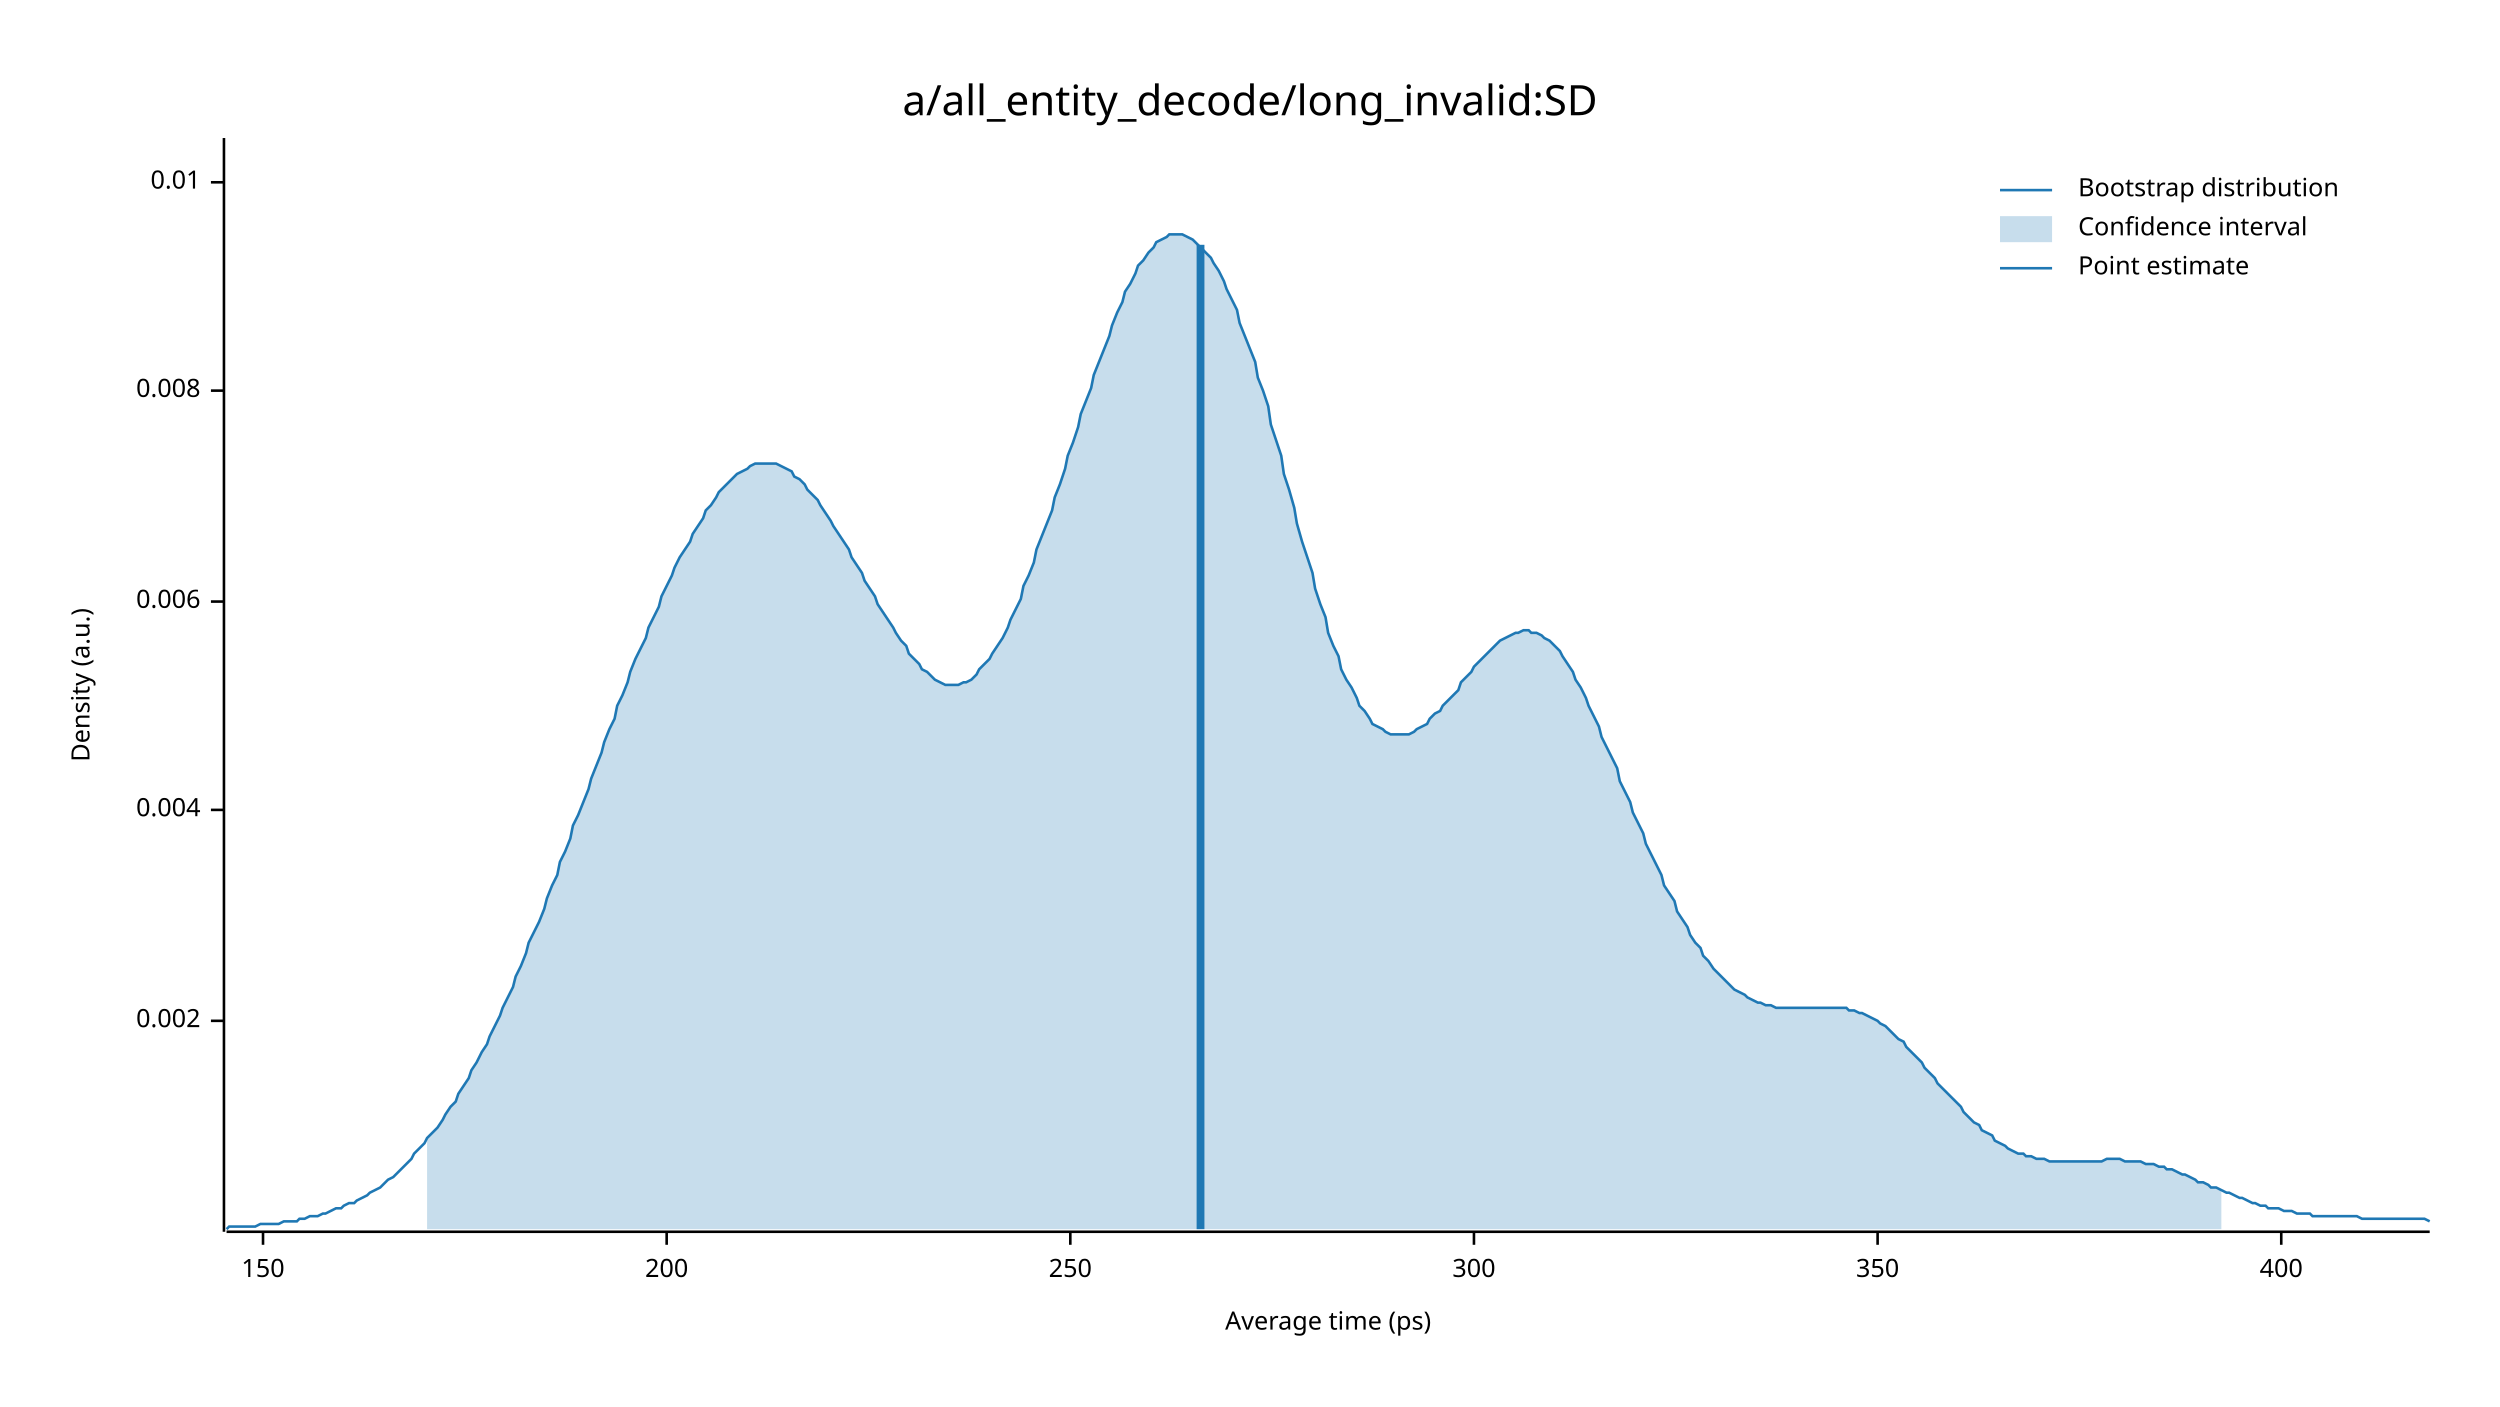
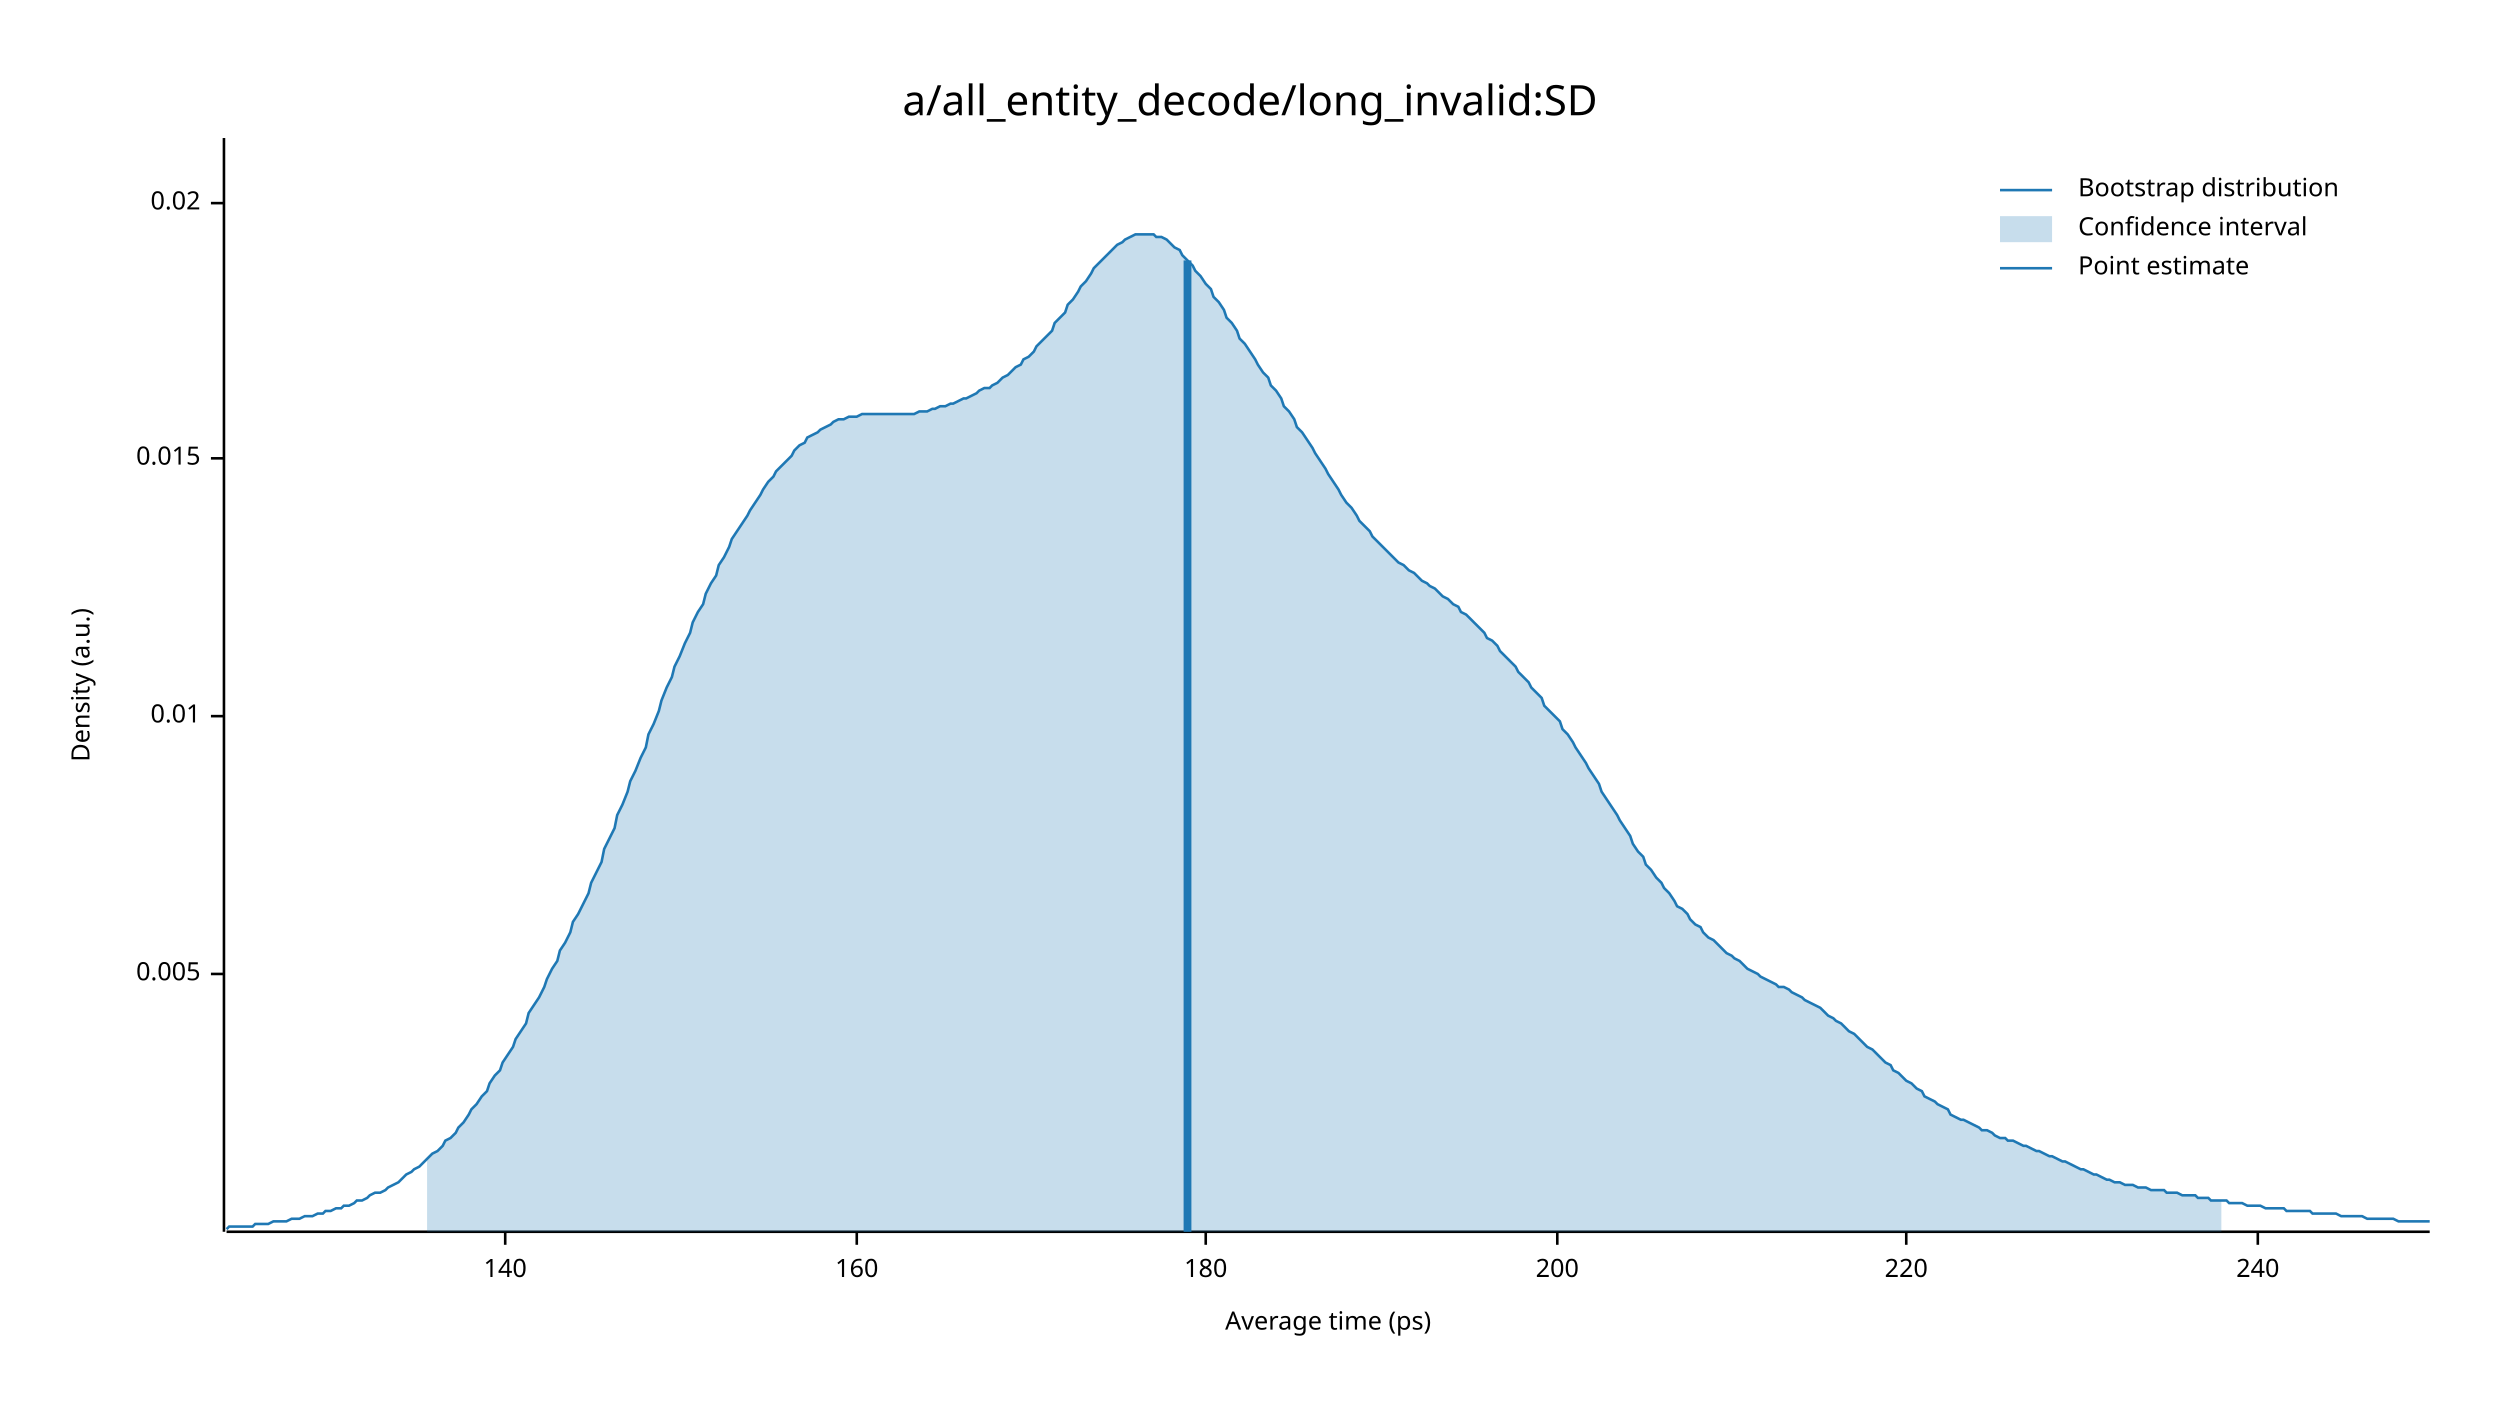
<svg xmlns="http://www.w3.org/2000/svg" width="960" height="540" viewBox="0 0 960 540">
  <text x="480" y="32" dy="0.76em" text-anchor="middle" font-family="sans-serif" font-size="16.129" opacity="1" fill="#000000">
a/all_entity_decode/long_invalid:SD
</text>
  <text x="27" y="263" dy="0.76em" text-anchor="middle" font-family="sans-serif" font-size="9.677" opacity="1" fill="#000000" transform="rotate(270, 27, 263)">
Density (a.u.)
</text>
  <text x="510" y="513" dy="-0.5ex" text-anchor="middle" font-family="sans-serif" font-size="9.677" opacity="1" fill="#000000">
Average time (ps)
</text>
  <polyline fill="none" opacity="1" stroke="#000000" stroke-width="1" points="86,53 86,473 " />
-   <text x="77" y="392" dy="0.5ex" text-anchor="end" font-family="sans-serif" font-size="9.677" opacity="1" fill="#000000">
- 0.002
+   <text x="77" y="374" dy="0.5ex" text-anchor="end" font-family="sans-serif" font-size="9.677" opacity="1" fill="#000000">
+ 0.005
</text>
-   <polyline fill="none" opacity="1" stroke="#000000" stroke-width="1" points="81,392 86,392 " />
-   <text x="77" y="311" dy="0.5ex" text-anchor="end" font-family="sans-serif" font-size="9.677" opacity="1" fill="#000000">
- 0.004
- </text>
-   <polyline fill="none" opacity="1" stroke="#000000" stroke-width="1" points="81,311 86,311 " />
-   <text x="77" y="231" dy="0.5ex" text-anchor="end" font-family="sans-serif" font-size="9.677" opacity="1" fill="#000000">
- 0.006
- </text>
-   <polyline fill="none" opacity="1" stroke="#000000" stroke-width="1" points="81,231 86,231 " />
-   <text x="77" y="150" dy="0.5ex" text-anchor="end" font-family="sans-serif" font-size="9.677" opacity="1" fill="#000000">
- 0.008
- </text>
-   <polyline fill="none" opacity="1" stroke="#000000" stroke-width="1" points="81,150 86,150 " />
-   <text x="77" y="70" dy="0.5ex" text-anchor="end" font-family="sans-serif" font-size="9.677" opacity="1" fill="#000000">
+   <polyline fill="none" opacity="1" stroke="#000000" stroke-width="1" points="81,374 86,374 " />
+   <text x="77" y="275" dy="0.5ex" text-anchor="end" font-family="sans-serif" font-size="9.677" opacity="1" fill="#000000">
0.01
</text>
-   <polyline fill="none" opacity="1" stroke="#000000" stroke-width="1" points="81,70 86,70 " />
+   <polyline fill="none" opacity="1" stroke="#000000" stroke-width="1" points="81,275 86,275 " />
+   <text x="77" y="176" dy="0.5ex" text-anchor="end" font-family="sans-serif" font-size="9.677" opacity="1" fill="#000000">
+ 0.015
+ </text>
+   <polyline fill="none" opacity="1" stroke="#000000" stroke-width="1" points="81,176 86,176 " />
+   <text x="77" y="78" dy="0.5ex" text-anchor="end" font-family="sans-serif" font-size="9.677" opacity="1" fill="#000000">
+ 0.02
+ </text>
+   <polyline fill="none" opacity="1" stroke="#000000" stroke-width="1" points="81,78 86,78 " />
  <polyline fill="none" opacity="1" stroke="#000000" stroke-width="1" points="87,473 933,473 " />
-   <text x="101" y="483" dy="0.76em" text-anchor="middle" font-family="sans-serif" font-size="9.677" opacity="1" fill="#000000">
- 150
+   <text x="194" y="483" dy="0.76em" text-anchor="middle" font-family="sans-serif" font-size="9.677" opacity="1" fill="#000000">
+ 140
</text>
-   <polyline fill="none" opacity="1" stroke="#000000" stroke-width="1" points="101,473 101,478 " />
-   <text x="256" y="483" dy="0.76em" text-anchor="middle" font-family="sans-serif" font-size="9.677" opacity="1" fill="#000000">
+   <polyline fill="none" opacity="1" stroke="#000000" stroke-width="1" points="194,473 194,478 " />
+   <text x="329" y="483" dy="0.76em" text-anchor="middle" font-family="sans-serif" font-size="9.677" opacity="1" fill="#000000">
+ 160
+ </text>
+   <polyline fill="none" opacity="1" stroke="#000000" stroke-width="1" points="329,473 329,478 " />
+   <text x="463" y="483" dy="0.76em" text-anchor="middle" font-family="sans-serif" font-size="9.677" opacity="1" fill="#000000">
+ 180
+ </text>
+   <polyline fill="none" opacity="1" stroke="#000000" stroke-width="1" points="463,473 463,478 " />
+   <text x="598" y="483" dy="0.76em" text-anchor="middle" font-family="sans-serif" font-size="9.677" opacity="1" fill="#000000">
200
</text>
-   <polyline fill="none" opacity="1" stroke="#000000" stroke-width="1" points="256,473 256,478 " />
-   <text x="411" y="483" dy="0.76em" text-anchor="middle" font-family="sans-serif" font-size="9.677" opacity="1" fill="#000000">
- 250
+   <polyline fill="none" opacity="1" stroke="#000000" stroke-width="1" points="598,473 598,478 " />
+   <text x="732" y="483" dy="0.76em" text-anchor="middle" font-family="sans-serif" font-size="9.677" opacity="1" fill="#000000">
+ 220
</text>
-   <polyline fill="none" opacity="1" stroke="#000000" stroke-width="1" points="411,473 411,478 " />
-   <text x="566" y="483" dy="0.76em" text-anchor="middle" font-family="sans-serif" font-size="9.677" opacity="1" fill="#000000">
- 300
+   <polyline fill="none" opacity="1" stroke="#000000" stroke-width="1" points="732,473 732,478 " />
+   <text x="867" y="483" dy="0.76em" text-anchor="middle" font-family="sans-serif" font-size="9.677" opacity="1" fill="#000000">
+ 240
</text>
-   <polyline fill="none" opacity="1" stroke="#000000" stroke-width="1" points="566,473 566,478 " />
-   <text x="721" y="483" dy="0.76em" text-anchor="middle" font-family="sans-serif" font-size="9.677" opacity="1" fill="#000000">
- 350
- </text>
-   <polyline fill="none" opacity="1" stroke="#000000" stroke-width="1" points="721,473 721,478 " />
-   <text x="876" y="483" dy="0.76em" text-anchor="middle" font-family="sans-serif" font-size="9.677" opacity="1" fill="#000000">
- 400
- </text>
-   <polyline fill="none" opacity="1" stroke="#000000" stroke-width="1" points="876,473 876,478 " />
-   <polyline fill="none" opacity="1" stroke="#1F78B4" stroke-width="1" points="87,472 88,471 90,471 92,471 93,471 95,471 97,471 98,471 100,470 102,470 103,470 105,470 107,470 109,469 110,469 112,469 114,469 115,468 117,468 119,467 120,467 122,467 124,466 125,466 127,465 129,464 131,464 132,463 134,462 136,462 137,461 139,460 141,459 142,458 144,457 146,456 148,454 149,453 151,452 153,450 154,449 156,447 158,445 159,443 161,441 163,439 164,437 166,435 168,433 170,430 171,428 173,425 175,423 176,420 178,417 180,414 181,411 183,408 185,404 187,401 188,398 190,394 192,390 193,387 195,383 197,379 198,375 200,371 202,366 203,362 205,358 207,354 209,349 210,345 212,340 214,336 215,331 217,327 219,322 220,317 222,313 224,308 226,303 227,299 229,294 231,289 232,285 234,280 236,276 237,271 239,267 241,262 242,258 244,253 246,249 248,245 249,241 251,237 253,233 254,229 256,225 258,221 259,218 261,214 263,211 265,208 266,205 268,202 270,199 271,196 273,194 275,191 276,189 278,187 280,185 281,184 283,182 285,181 287,180 288,179 290,178 292,178 293,178 295,178 297,178 298,178 300,179 302,180 304,181 305,183 307,184 309,186 310,188 312,190 314,192 315,194 317,197 319,200 320,202 322,205 324,208 326,211 327,214 329,217 331,220 332,223 334,226 336,229 337,232 339,235 341,238 343,241 344,243 346,246 348,248 349,251 351,253 353,255 354,257 356,258 358,260 359,261 361,262 363,263 365,263 366,263 368,263 370,262 371,262 373,261 375,259 376,257 378,255 380,253 381,251 383,248 385,245 387,241 388,238 390,234 392,230 393,225 395,221 397,216 398,211 400,206 402,201 404,196 405,191 407,186 409,180 410,175 412,170 414,164 415,159 417,154 419,149 420,144 422,139 424,134 426,129 427,125 429,120 431,116 432,112 434,109 436,105 437,102 439,100 441,97 443,95 444,93 446,92 448,91 449,90 451,90 453,90 454,90 456,91 458,92 459,93 461,95 463,97 465,99 466,101 468,104 470,108 471,111 473,115 475,119 476,124 478,129 480,134 482,139 483,145 485,150 487,156 488,163 490,169 492,175 493,182 495,188 497,195 498,201 500,208 502,214 504,220 505,226 507,232 509,237 510,243 512,248 514,252 515,257 517,261 519,264 521,268 522,271 524,273 526,276 527,278 529,279 531,280 532,281 534,282 536,282 537,282 539,282 541,282 543,281 544,280 546,279 548,278 549,276 551,274 553,273 554,271 556,269 558,267 560,265 561,262 563,260 565,258 566,256 568,254 570,252 571,251 573,249 575,247 576,246 578,245 580,244 582,243 583,243 585,242 587,242 588,243 590,243 592,244 593,245 595,246 597,248 599,250 600,252 602,255 604,258 605,261 607,264 609,268 610,271 612,275 614,279 615,283 617,287 619,291 621,295 622,300 624,304 626,308 627,312 629,316 631,320 632,324 634,328 636,332 638,336 639,340 641,343 643,346 644,350 646,353 648,356 649,359 651,362 653,364 654,367 656,369 658,372 660,374 661,375 663,377 665,379 666,380 668,381 670,382 671,383 673,384 675,385 676,385 678,386 680,386 682,387 683,387 685,387 687,387 688,387 690,387 692,387 693,387 695,387 697,387 699,387 700,387 702,387 704,387 705,387 707,387 709,387 710,388 712,388 714,389 715,389 717,390 719,391 721,392 722,393 724,394 726,396 727,397 729,399 731,400 732,402 734,404 736,406 738,408 739,410 741,412 743,414 744,416 746,418 748,420 749,421 751,423 753,425 754,427 756,429 758,431 760,432 761,434 763,435 765,436 766,438 768,439 770,440 771,441 773,442 775,443 777,443 778,444 780,444 782,445 783,445 785,445 787,446 788,446 790,446 792,446 793,446 795,446 797,446 799,446 800,446 802,446 804,446 805,446 807,446 809,445 810,445 812,445 814,445 816,446 817,446 819,446 821,446 822,446 824,447 826,447 827,447 829,448 831,448 832,449 834,449 836,450 838,451 839,451 841,452 843,453 844,454 846,454 848,455 849,456 851,456 853,457 855,458 856,458 858,459 860,460 861,460 863,461 865,462 866,462 868,463 870,463 871,464 873,464 875,464 877,465 878,465 880,465 882,466 883,466 885,466 887,466 888,467 890,467 892,467 894,467 895,467 897,467 899,467 900,467 902,467 904,467 905,467 907,468 909,468 910,468 912,468 914,468 916,468 917,468 919,468 921,468 922,468 924,468 926,468 927,468 929,468 931,468 933,469 " />
-   <polygon opacity="0.25" fill="#1F78B4" points="164,437 166,435 168,433 170,430 171,428 173,425 175,423 176,420 178,417 180,414 181,411 183,408 185,404 187,401 188,398 190,394 192,390 193,387 195,383 197,379 198,375 200,371 202,366 203,362 205,358 207,354 209,349 210,345 212,340 214,336 215,331 217,327 219,322 220,317 222,313 224,308 226,303 227,299 229,294 231,289 232,285 234,280 236,276 237,271 239,267 241,262 242,258 244,253 246,249 248,245 249,241 251,237 253,233 254,229 256,225 258,221 259,218 261,214 263,211 265,208 266,205 268,202 270,199 271,196 273,194 275,191 276,189 278,187 280,185 281,184 283,182 285,181 287,180 288,179 290,178 292,178 293,178 295,178 297,178 298,178 300,179 302,180 304,181 305,183 307,184 309,186 310,188 312,190 314,192 315,194 317,197 319,200 320,202 322,205 324,208 326,211 327,214 329,217 331,220 332,223 334,226 336,229 337,232 339,235 341,238 343,241 344,243 346,246 348,248 349,251 351,253 353,255 354,257 356,258 358,260 359,261 361,262 363,263 365,263 366,263 368,263 370,262 371,262 373,261 375,259 376,257 378,255 380,253 381,251 383,248 385,245 387,241 388,238 390,234 392,230 393,225 395,221 397,216 398,211 400,206 402,201 404,196 405,191 407,186 409,180 410,175 412,170 414,164 415,159 417,154 419,149 420,144 422,139 424,134 426,129 427,125 429,120 431,116 432,112 434,109 436,105 437,102 439,100 441,97 443,95 444,93 446,92 448,91 449,90 451,90 453,90 454,90 456,91 458,92 459,93 461,95 463,97 465,99 466,101 468,104 470,108 471,111 473,115 475,119 476,124 478,129 480,134 482,139 483,145 485,150 487,156 488,163 490,169 492,175 493,182 495,188 497,195 498,201 500,208 502,214 504,220 505,226 507,232 509,237 510,243 512,248 514,252 515,257 517,261 519,264 521,268 522,271 524,273 526,276 527,278 529,279 531,280 532,281 534,282 536,282 537,282 539,282 541,282 543,281 544,280 546,279 548,278 549,276 551,274 553,273 554,271 556,269 558,267 560,265 561,262 563,260 565,258 566,256 568,254 570,252 571,251 573,249 575,247 576,246 578,245 580,244 582,243 583,243 585,242 587,242 588,243 590,243 592,244 593,245 595,246 597,248 599,250 600,252 602,255 604,258 605,261 607,264 609,268 610,271 612,275 614,279 615,283 617,287 619,291 621,295 622,300 624,304 626,308 627,312 629,316 631,320 632,324 634,328 636,332 638,336 639,340 641,343 643,346 644,350 646,353 648,356 649,359 651,362 653,364 654,367 656,369 658,372 660,374 661,375 663,377 665,379 666,380 668,381 670,382 671,383 673,384 675,385 676,385 678,386 680,386 682,387 683,387 685,387 687,387 688,387 690,387 692,387 693,387 695,387 697,387 699,387 700,387 702,387 704,387 705,387 707,387 709,387 710,388 712,388 714,389 715,389 717,390 719,391 721,392 722,393 724,394 726,396 727,397 729,399 731,400 732,402 734,404 736,406 738,408 739,410 741,412 743,414 744,416 746,418 748,420 749,421 751,423 753,425 754,427 756,429 758,431 760,432 761,434 763,435 765,436 766,438 768,439 770,440 771,441 773,442 775,443 777,443 778,444 780,444 782,445 783,445 785,445 787,446 788,446 790,446 792,446 793,446 795,446 797,446 799,446 800,446 802,446 804,446 805,446 807,446 809,445 810,445 812,445 814,445 816,446 817,446 819,446 821,446 822,446 824,447 826,447 827,447 829,448 831,448 832,449 834,449 836,450 838,451 839,451 841,452 843,453 844,454 846,454 848,455 849,456 851,456 853,457 853,472 164,472 " />
-   <polyline fill="none" opacity="1" stroke="#1F78B4" stroke-width="3" points="461,472 461,94 " />
+   <polyline fill="none" opacity="1" stroke="#000000" stroke-width="1" points="867,473 867,478 " />
+   <polyline fill="none" opacity="1" stroke="#1F78B4" stroke-width="1" points="87,472 88,471 90,471 92,471 93,471 95,471 97,471 98,470 100,470 102,470 103,470 105,469 107,469 109,469 110,469 112,468 114,468 115,468 117,467 119,467 120,467 122,466 124,466 125,465 127,465 129,464 131,464 132,463 134,463 136,462 137,461 139,461 141,460 142,459 144,458 146,458 148,457 149,456 151,455 153,454 154,453 156,451 158,450 159,449 161,448 163,446 164,445 166,443 168,442 170,440 171,438 173,437 175,435 176,433 178,431 180,428 181,426 183,424 185,421 187,419 188,416 190,413 192,411 193,408 195,405 197,402 198,399 200,396 202,393 203,389 205,386 207,383 209,379 210,376 212,372 214,369 215,365 217,362 219,358 220,354 222,351 224,347 226,343 227,339 229,335 231,331 232,326 234,322 236,318 237,313 239,309 241,304 242,300 244,296 246,291 248,287 249,282 251,278 253,273 254,269 256,264 258,260 259,256 261,252 263,247 265,243 266,239 268,235 270,232 271,228 273,224 275,221 276,217 278,214 280,210 281,207 283,204 285,201 287,198 288,196 290,193 292,190 293,188 295,185 297,183 298,181 300,179 302,177 304,175 305,173 307,171 309,170 310,168 312,167 314,166 315,165 317,164 319,163 320,162 322,161 324,161 326,160 327,160 329,160 331,159 332,159 334,159 336,159 337,159 339,159 341,159 343,159 344,159 346,159 348,159 349,159 351,159 353,158 354,158 356,158 358,157 359,157 361,156 363,156 365,155 366,155 368,154 370,153 371,153 373,152 375,151 376,150 378,149 380,149 381,148 383,147 385,145 387,144 388,143 390,141 392,140 393,138 395,137 397,135 398,133 400,131 402,129 404,127 405,124 407,122 409,120 410,117 412,115 414,112 415,110 417,108 419,105 420,103 422,101 424,99 426,97 427,96 429,94 431,93 432,92 434,91 436,90 437,90 439,90 441,90 443,90 444,91 446,91 448,92 449,93 451,95 453,96 454,98 456,100 458,102 459,104 461,106 463,109 465,111 466,114 468,116 470,119 471,122 473,124 475,127 476,130 478,132 480,135 482,138 483,140 485,143 487,145 488,148 490,150 492,153 493,156 495,158 497,161 498,164 500,166 502,169 504,172 505,174 507,177 509,180 510,182 512,185 514,188 515,190 517,193 519,195 521,198 522,200 524,202 526,204 527,206 529,208 531,210 532,211 534,213 536,215 537,216 539,217 541,219 543,220 544,221 546,223 548,224 549,225 551,226 553,228 554,229 556,230 558,232 560,233 561,235 563,236 565,238 566,239 568,241 570,243 571,245 573,246 575,248 576,250 578,252 580,254 582,256 583,258 585,260 587,262 588,264 590,266 592,268 593,271 595,273 597,275 599,277 600,280 602,282 604,285 605,287 607,290 609,293 610,295 612,298 614,301 615,304 617,307 619,310 621,313 622,315 624,318 626,321 627,324 629,327 631,329 632,332 634,334 636,337 638,339 639,341 641,343 643,346 644,348 646,349 648,351 649,353 651,355 653,356 654,358 656,360 658,361 660,363 661,364 663,366 665,367 666,368 668,369 670,371 671,372 673,373 675,374 676,375 678,376 680,377 682,378 683,379 685,379 687,380 688,381 690,382 692,383 693,384 695,385 697,386 699,387 700,388 702,390 704,391 705,392 707,393 709,395 710,396 712,397 714,399 715,400 717,402 719,403 721,405 722,406 724,408 726,409 727,411 729,412 731,414 732,415 734,416 736,418 738,419 739,421 741,422 743,423 744,424 746,425 748,426 749,428 751,429 753,430 754,430 756,431 758,432 760,433 761,434 763,434 765,435 766,436 768,437 770,437 771,438 773,438 775,439 777,440 778,440 780,441 782,442 783,442 785,443 787,444 788,444 790,445 792,446 793,446 795,447 797,448 799,449 800,449 802,450 804,451 805,451 807,452 809,453 810,453 812,454 814,454 816,455 817,455 819,455 821,456 822,456 824,456 826,457 827,457 829,457 831,457 832,458 834,458 836,458 838,459 839,459 841,459 843,459 844,460 846,460 848,460 849,461 851,461 853,461 855,461 856,462 858,462 860,462 861,462 863,463 865,463 866,463 868,463 870,464 871,464 873,464 875,464 877,464 878,465 880,465 882,465 883,465 885,465 887,465 888,466 890,466 892,466 894,466 895,466 897,466 899,467 900,467 902,467 904,467 905,467 907,467 909,468 910,468 912,468 914,468 916,468 917,468 919,468 921,469 922,469 924,469 926,469 927,469 929,469 931,469 933,469 " />
+   <polygon opacity="0.25" fill="#1F78B4" points="164,445 166,443 168,442 170,440 171,438 173,437 175,435 176,433 178,431 180,428 181,426 183,424 185,421 187,419 188,416 190,413 192,411 193,408 195,405 197,402 198,399 200,396 202,393 203,389 205,386 207,383 209,379 210,376 212,372 214,369 215,365 217,362 219,358 220,354 222,351 224,347 226,343 227,339 229,335 231,331 232,326 234,322 236,318 237,313 239,309 241,304 242,300 244,296 246,291 248,287 249,282 251,278 253,273 254,269 256,264 258,260 259,256 261,252 263,247 265,243 266,239 268,235 270,232 271,228 273,224 275,221 276,217 278,214 280,210 281,207 283,204 285,201 287,198 288,196 290,193 292,190 293,188 295,185 297,183 298,181 300,179 302,177 304,175 305,173 307,171 309,170 310,168 312,167 314,166 315,165 317,164 319,163 320,162 322,161 324,161 326,160 327,160 329,160 331,159 332,159 334,159 336,159 337,159 339,159 341,159 343,159 344,159 346,159 348,159 349,159 351,159 353,158 354,158 356,158 358,157 359,157 361,156 363,156 365,155 366,155 368,154 370,153 371,153 373,152 375,151 376,150 378,149 380,149 381,148 383,147 385,145 387,144 388,143 390,141 392,140 393,138 395,137 397,135 398,133 400,131 402,129 404,127 405,124 407,122 409,120 410,117 412,115 414,112 415,110 417,108 419,105 420,103 422,101 424,99 426,97 427,96 429,94 431,93 432,92 434,91 436,90 437,90 439,90 441,90 443,90 444,91 446,91 448,92 449,93 451,95 453,96 454,98 456,100 458,102 459,104 461,106 463,109 465,111 466,114 468,116 470,119 471,122 473,124 475,127 476,130 478,132 480,135 482,138 483,140 485,143 487,145 488,148 490,150 492,153 493,156 495,158 497,161 498,164 500,166 502,169 504,172 505,174 507,177 509,180 510,182 512,185 514,188 515,190 517,193 519,195 521,198 522,200 524,202 526,204 527,206 529,208 531,210 532,211 534,213 536,215 537,216 539,217 541,219 543,220 544,221 546,223 548,224 549,225 551,226 553,228 554,229 556,230 558,232 560,233 561,235 563,236 565,238 566,239 568,241 570,243 571,245 573,246 575,248 576,250 578,252 580,254 582,256 583,258 585,260 587,262 588,264 590,266 592,268 593,271 595,273 597,275 599,277 600,280 602,282 604,285 605,287 607,290 609,293 610,295 612,298 614,301 615,304 617,307 619,310 621,313 622,315 624,318 626,321 627,324 629,327 631,329 632,332 634,334 636,337 638,339 639,341 641,343 643,346 644,348 646,349 648,351 649,353 651,355 653,356 654,358 656,360 658,361 660,363 661,364 663,366 665,367 666,368 668,369 670,371 671,372 673,373 675,374 676,375 678,376 680,377 682,378 683,379 685,379 687,380 688,381 690,382 692,383 693,384 695,385 697,386 699,387 700,388 702,390 704,391 705,392 707,393 709,395 710,396 712,397 714,399 715,400 717,402 719,403 721,405 722,406 724,408 726,409 727,411 729,412 731,414 732,415 734,416 736,418 738,419 739,421 741,422 743,423 744,424 746,425 748,426 749,428 751,429 753,430 754,430 756,431 758,432 760,433 761,434 763,434 765,435 766,436 768,437 770,437 771,438 773,438 775,439 777,440 778,440 780,441 782,442 783,442 785,443 787,444 788,444 790,445 792,446 793,446 795,447 797,448 799,449 800,449 802,450 804,451 805,451 807,452 809,453 810,453 812,454 814,454 816,455 817,455 819,455 821,456 822,456 824,456 826,457 827,457 829,457 831,457 832,458 834,458 836,458 838,459 839,459 841,459 843,459 844,460 846,460 848,460 849,461 851,461 853,461 853,473 164,473 " />
+   <polyline fill="none" opacity="1" stroke="#1F78B4" stroke-width="3" points="456,473 456,100 " />
  <text x="798" y="68" dy="0.76em" text-anchor="start" font-family="sans-serif" font-size="9.677" opacity="1" fill="#000000">
Bootstrap distribution
</text>
  <text x="798" y="83" dy="0.76em" text-anchor="start" font-family="sans-serif" font-size="9.677" opacity="1" fill="#000000">
Confidence interval
</text>
  <text x="798" y="98" dy="0.76em" text-anchor="start" font-family="sans-serif" font-size="9.677" opacity="1" fill="#000000">
Point estimate
</text>
  <polyline fill="none" opacity="1" stroke="#1F78B4" stroke-width="1" points="768,73 788,73 " />
  <rect x="768" y="83" width="20" height="10" opacity="0.25" fill="#1F78B4" stroke="none" />
  <polyline fill="none" opacity="1" stroke="#1F78B4" stroke-width="1" points="768,103 788,103 " />
</svg>
